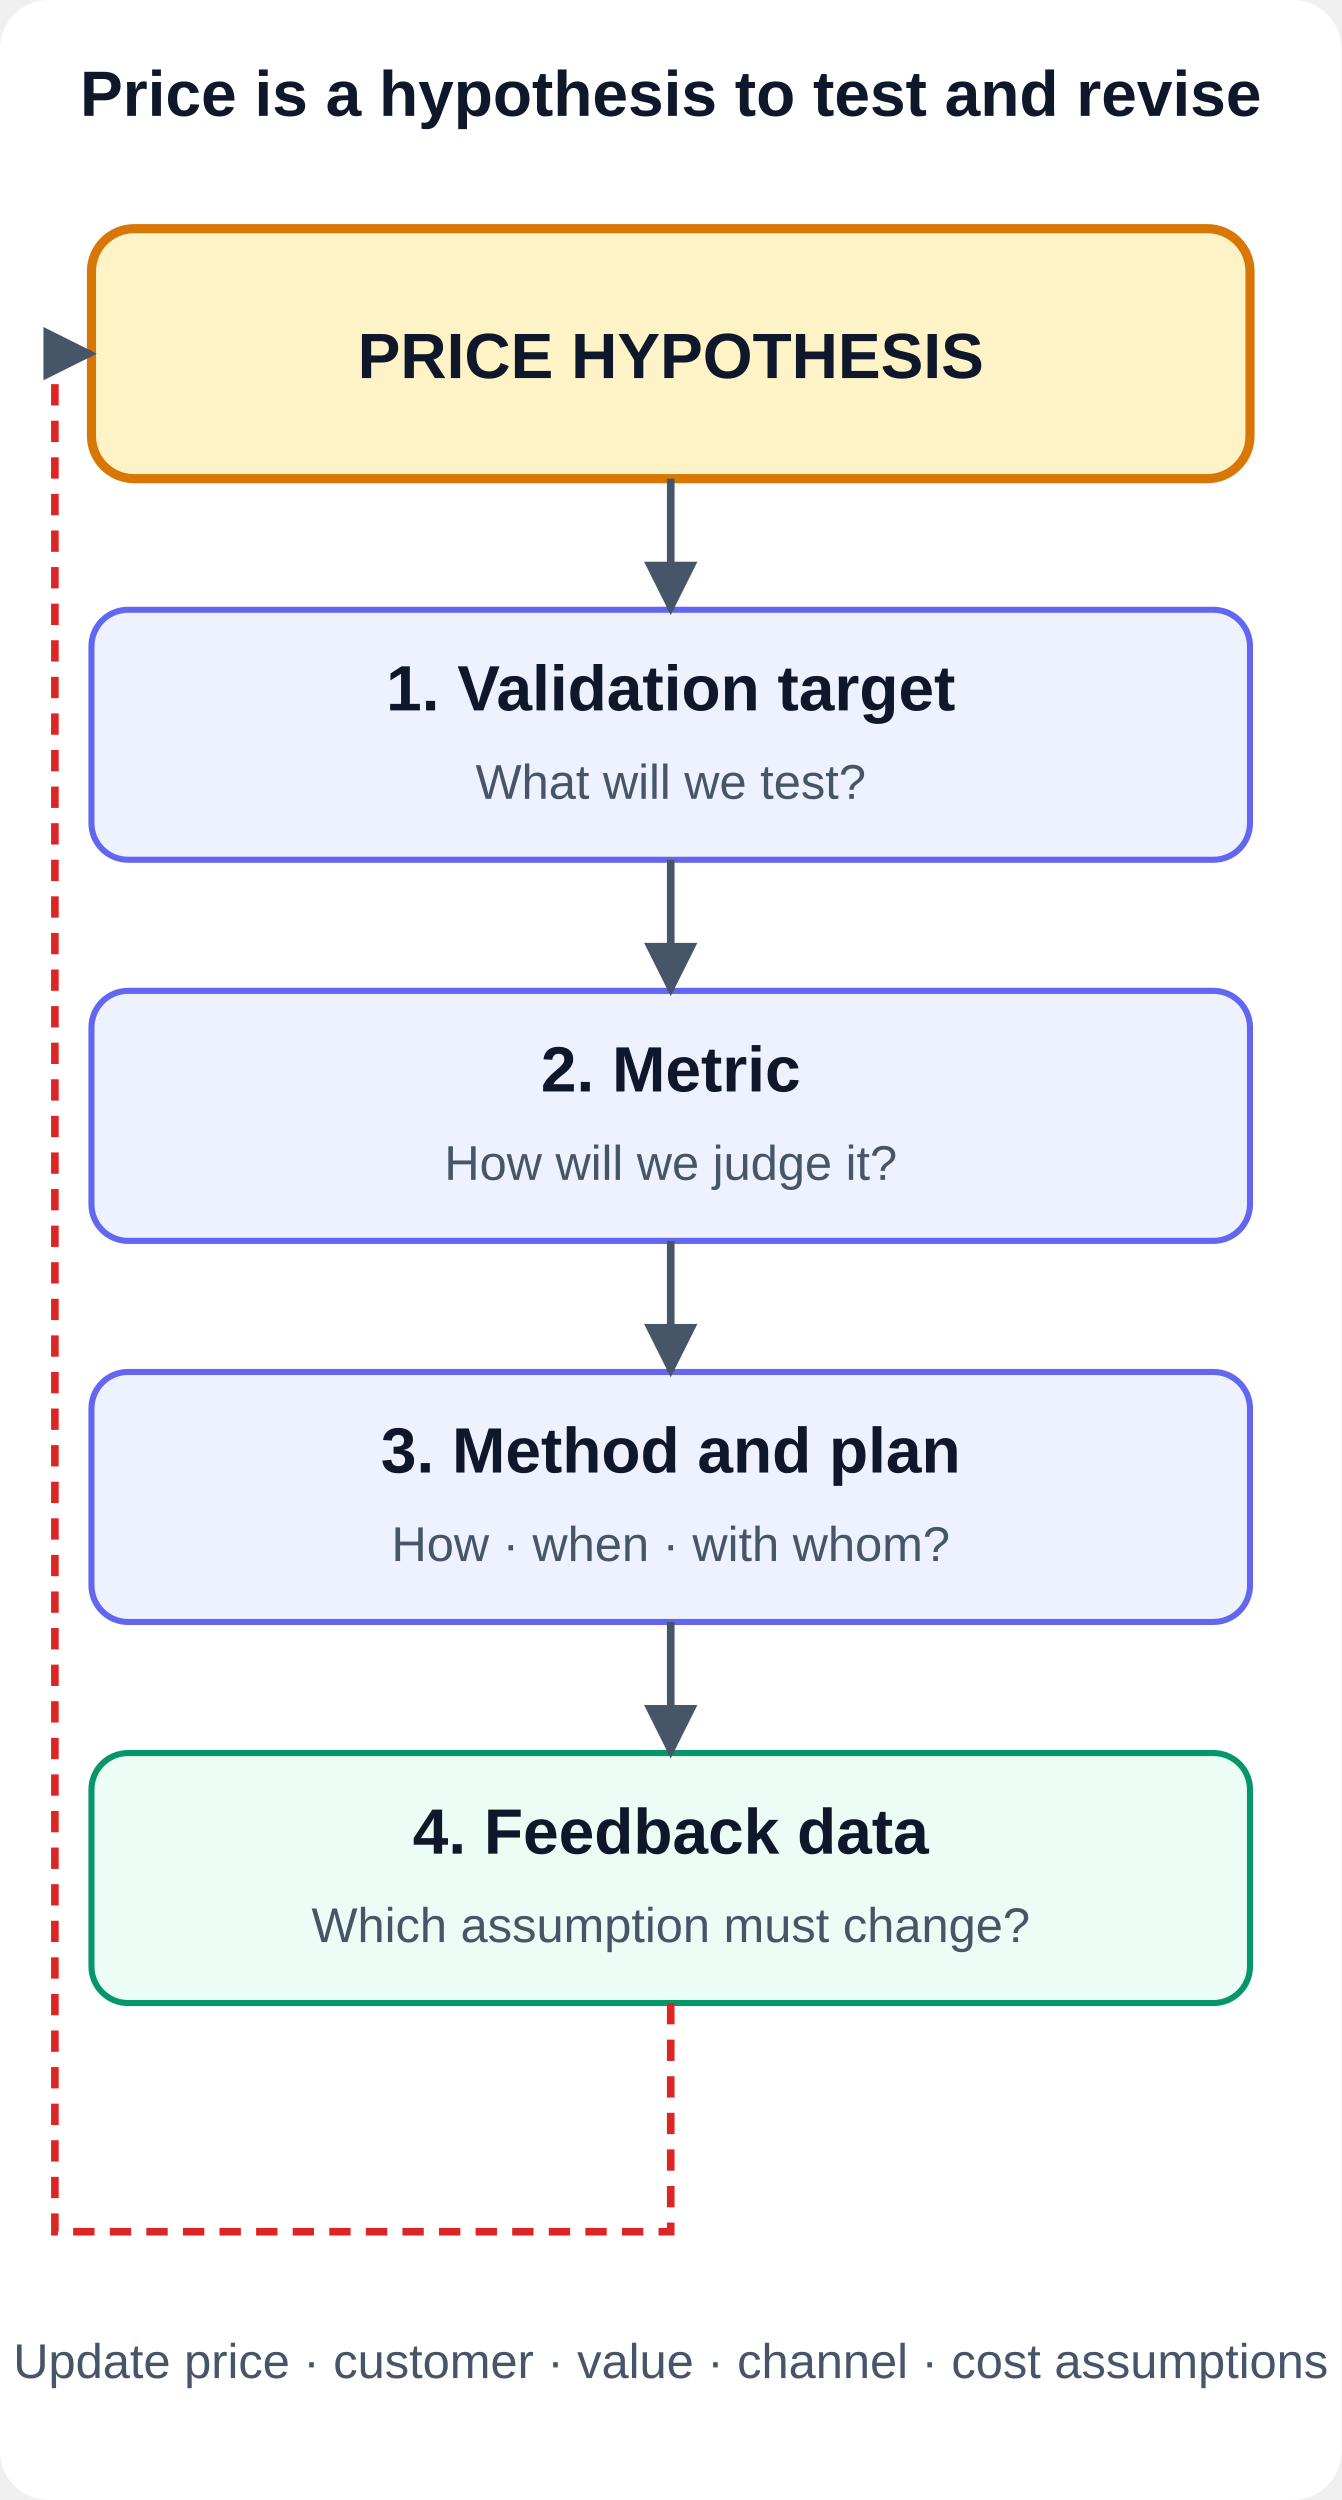
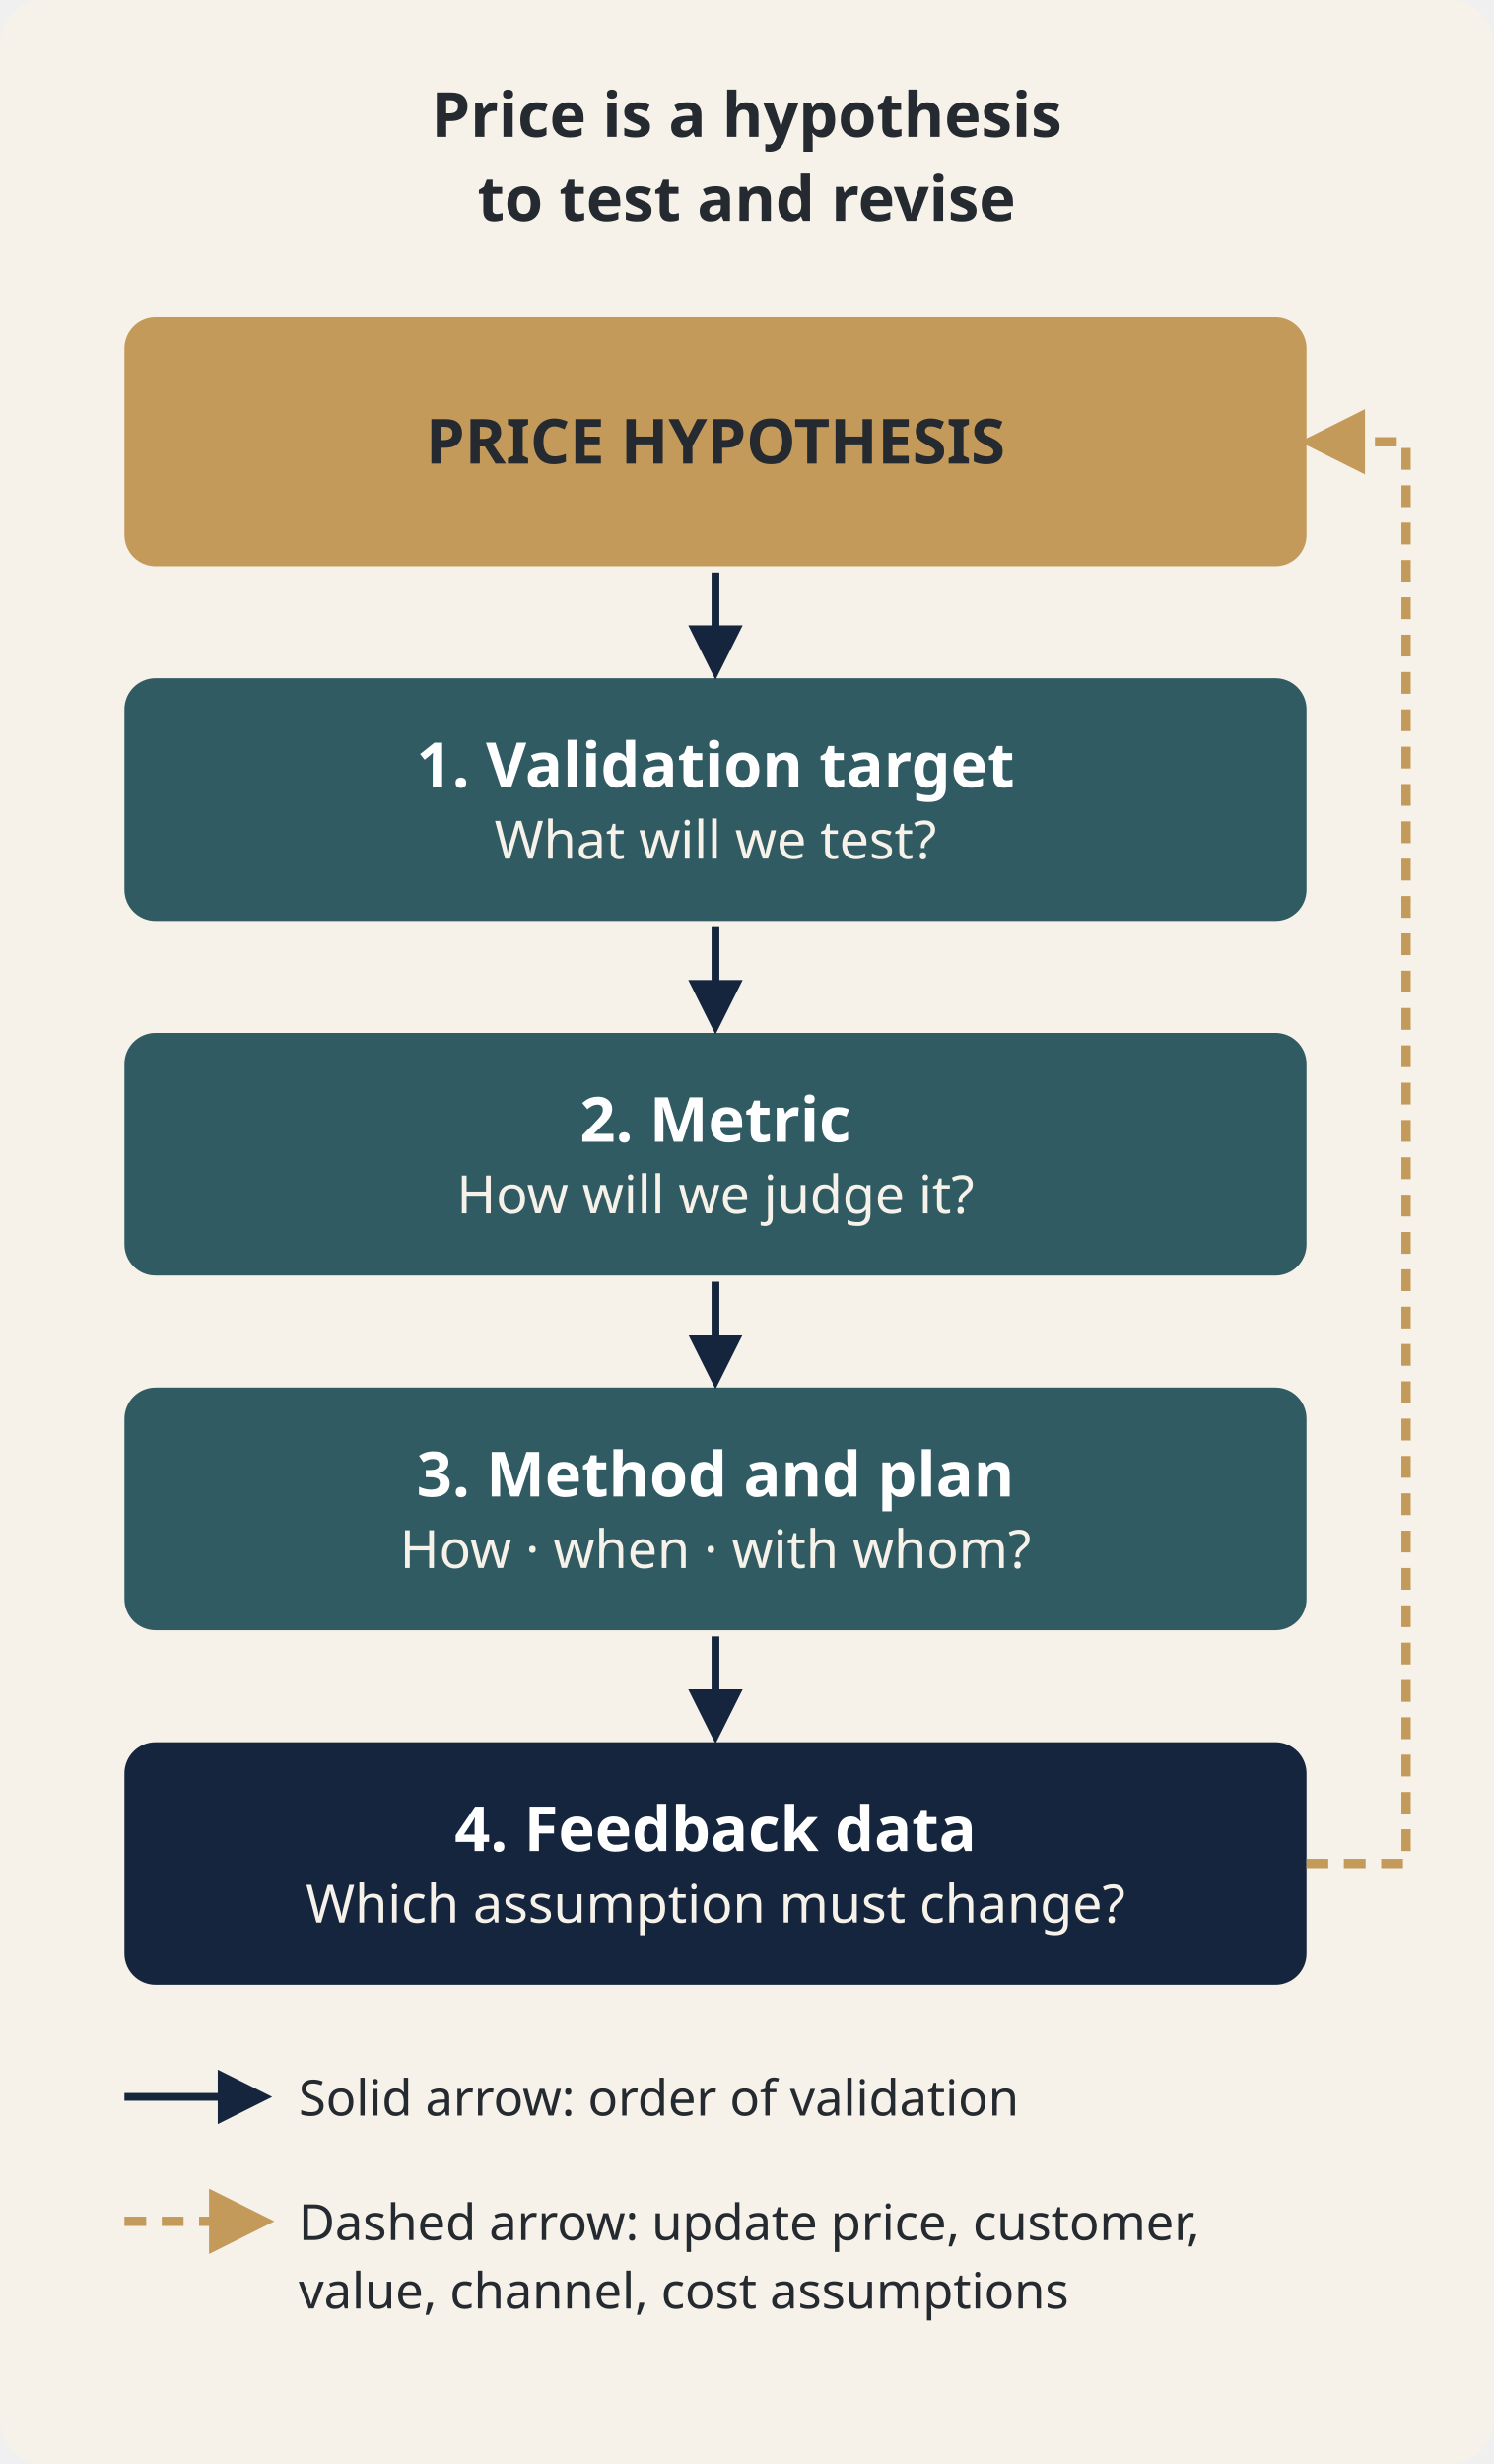
- <svg xmlns="http://www.w3.org/2000/svg" viewBox="0 0 440 820" role="img" aria-labelledby="t d">
+ <svg xmlns="http://www.w3.org/2000/svg" viewBox="0 0 480 792" role="img" aria-labelledby="t d" font-family="system-ui, 'Noto Sans KR', 'Malgun Gothic', 'Apple SD Gothic Neo', sans-serif">
  <defs>
-     <marker id="a" viewBox="0 0 10 10" refX="9" refY="5" markerWidth="7" markerHeight="7" orient="auto">
-       <path d="M0 0l10 5-10 5z" fill="#475569" />
+     <marker id="arrow-navy" viewBox="0 0 10 10" refX="8" refY="5" markerWidth="7" markerHeight="7" orient="auto-start-reverse">
+       <path d="M0 0 L10 5 L0 10 z" fill="#14253D" />
+     </marker>
+     <marker id="arrow-gold" viewBox="0 0 10 10" refX="8" refY="5" markerWidth="7" markerHeight="7" orient="auto-start-reverse">
+       <path d="M0 0 L10 5 L0 10 z" fill="#C49A5A" />
    </marker>
  </defs>
-   <style>text{font-family:Arial,sans-serif;fill:#0f172a}.h{font-size:21px;font-weight:700}.s{font-size:16px;fill:#475569}.b{fill:#eef2ff;stroke:#6366f1;stroke-width:2}.e{fill:#ecfdf5;stroke:#059669;stroke-width:2}.o{fill:#fef3c7;stroke:#d97706;stroke-width:3}.l{stroke:#475569;stroke-width:2.5;fill:none;marker-end:url(#a)}.r{stroke:#dc2626;stroke-width:2.5;fill:none;stroke-dasharray:7 5;marker-end:url(#a)}</style>
-   <rect width="440" height="820" rx="16" fill="#fff" />
-   <text class="h" x="220" y="38" text-anchor="middle">Price is a hypothesis to test and revise</text>
-   <g text-anchor="middle">
-     <rect class="o" x="30" y="75" width="380" height="82" rx="14" />
-     <text class="h" x="220" y="124">PRICE HYPOTHESIS</text>
-     <rect class="b" x="30" y="200" width="380" height="82" rx="12" />
-     <text class="h" x="220" y="233">1. Validation target</text>
-     <text class="s" x="220" y="262">What will we test?</text>
-     <rect class="b" x="30" y="325" width="380" height="82" rx="12" />
-     <text class="h" x="220" y="358">2. Metric</text>
-     <text class="s" x="220" y="387">How will we judge it?</text>
-     <rect class="b" x="30" y="450" width="380" height="82" rx="12" />
-     <text class="h" x="220" y="483">3. Method and plan</text>
-     <text class="s" x="220" y="512">How · when · with whom?</text>
-     <rect class="e" x="30" y="575" width="380" height="82" rx="12" />
-     <text class="h" x="220" y="608">4. Feedback data</text>
-     <text class="s" x="220" y="637">Which assumption must change?</text>
+   <g id="background">
+     <rect width="480" height="792" rx="14" fill="#F6F2EA" />
  </g>
-   <path class="l" d="M220 157v43" />
-   <path class="l" d="M220 282v43" />
-   <path class="l" d="M220 407v43" />
-   <path class="l" d="M220 532v43" />
-   <path class="r" d="M220 657v75H18V116h12" />
-   <text class="s" x="220" y="780" text-anchor="middle">Update price · customer · value · channel · cost assumptions</text>
+   <g id="headline">
+     <text x="240" y="44" text-anchor="middle" font-size="20" font-weight="700" fill="#252A30">Price is a hypothesis</text>
+     <text x="240" y="71" text-anchor="middle" font-size="20" font-weight="700" fill="#252A30">to test and revise</text>
+   </g>
+   <g id="price-hypothesis">
+     <rect x="40" y="102" width="380" height="80" rx="10" fill="#C49A5A" />
+     <text x="230" y="149" text-anchor="middle" font-size="20" font-weight="700" fill="#252A30">PRICE HYPOTHESIS</text>
+   </g>
+   <g id="validation-target">
+     <rect x="40" y="218" width="380" height="78" rx="10" fill="#315B62" />
+     <text x="230" y="253" text-anchor="middle" font-size="20" font-weight="700" fill="#FFFFFF">1. Validation target</text>
+     <text x="230" y="276" text-anchor="middle" font-size="17" font-weight="400" fill="#F6F2EA">What will we test?</text>
+   </g>
+   <g id="metric">
+     <rect x="40" y="332" width="380" height="78" rx="10" fill="#315B62" />
+     <text x="230" y="367" text-anchor="middle" font-size="20" font-weight="700" fill="#FFFFFF">2. Metric</text>
+     <text x="230" y="390" text-anchor="middle" font-size="17" font-weight="400" fill="#F6F2EA">How will we judge it?</text>
+   </g>
+   <g id="method-plan">
+     <rect x="40" y="446" width="380" height="78" rx="10" fill="#315B62" />
+     <text x="230" y="481" text-anchor="middle" font-size="20" font-weight="700" fill="#FFFFFF">3. Method and plan</text>
+     <text x="230" y="504" text-anchor="middle" font-size="17" font-weight="400" fill="#F6F2EA">How · when · with whom?</text>
+   </g>
+   <g id="feedback">
+     <rect x="40" y="560" width="380" height="78" rx="10" fill="#14253D" />
+     <text x="230" y="595" text-anchor="middle" font-size="20" font-weight="700" fill="#FFFFFF">4. Feedback data</text>
+     <text x="230" y="618" text-anchor="middle" font-size="17" font-weight="400" fill="#F6F2EA">Which assumption must change?</text>
+   </g>
+   <g id="flow">
+     <line x1="230" y1="184" x2="230" y2="215" stroke="#14253D" stroke-width="2.5" marker-end="url(#arrow-navy)" />
+     <line x1="230" y1="298" x2="230" y2="329" stroke="#14253D" stroke-width="2.5" marker-end="url(#arrow-navy)" />
+     <line x1="230" y1="412" x2="230" y2="443" stroke="#14253D" stroke-width="2.5" marker-end="url(#arrow-navy)" />
+     <line x1="230" y1="526" x2="230" y2="557" stroke="#14253D" stroke-width="2.5" marker-end="url(#arrow-navy)" />
+   </g>
+   <g id="return-loop">
+     <path d="M420 599 H452 V142 H422" fill="none" stroke="#C49A5A" stroke-width="3" stroke-dasharray="7 5" marker-end="url(#arrow-gold)" />
+   </g>
+   <g id="legend">
+     <line x1="40" y1="674" x2="84" y2="674" stroke="#14253D" stroke-width="2.5" marker-end="url(#arrow-navy)" />
+     <text x="96" y="680" text-anchor="start" font-size="16" font-weight="400" fill="#252A30">Solid arrow: order of validation</text>
+     <line x1="40" y1="714" x2="84" y2="714" stroke="#C49A5A" stroke-width="3" stroke-dasharray="7 5" marker-end="url(#arrow-gold)" />
+     <text x="96" y="720" text-anchor="start" font-size="16" font-weight="400" fill="#252A30">Dashed arrow: update price, customer,</text>
+     <text x="96" y="742" text-anchor="start" font-size="16" font-weight="400" fill="#252A30">value, channel, cost assumptions</text>
+   </g>
</svg>
